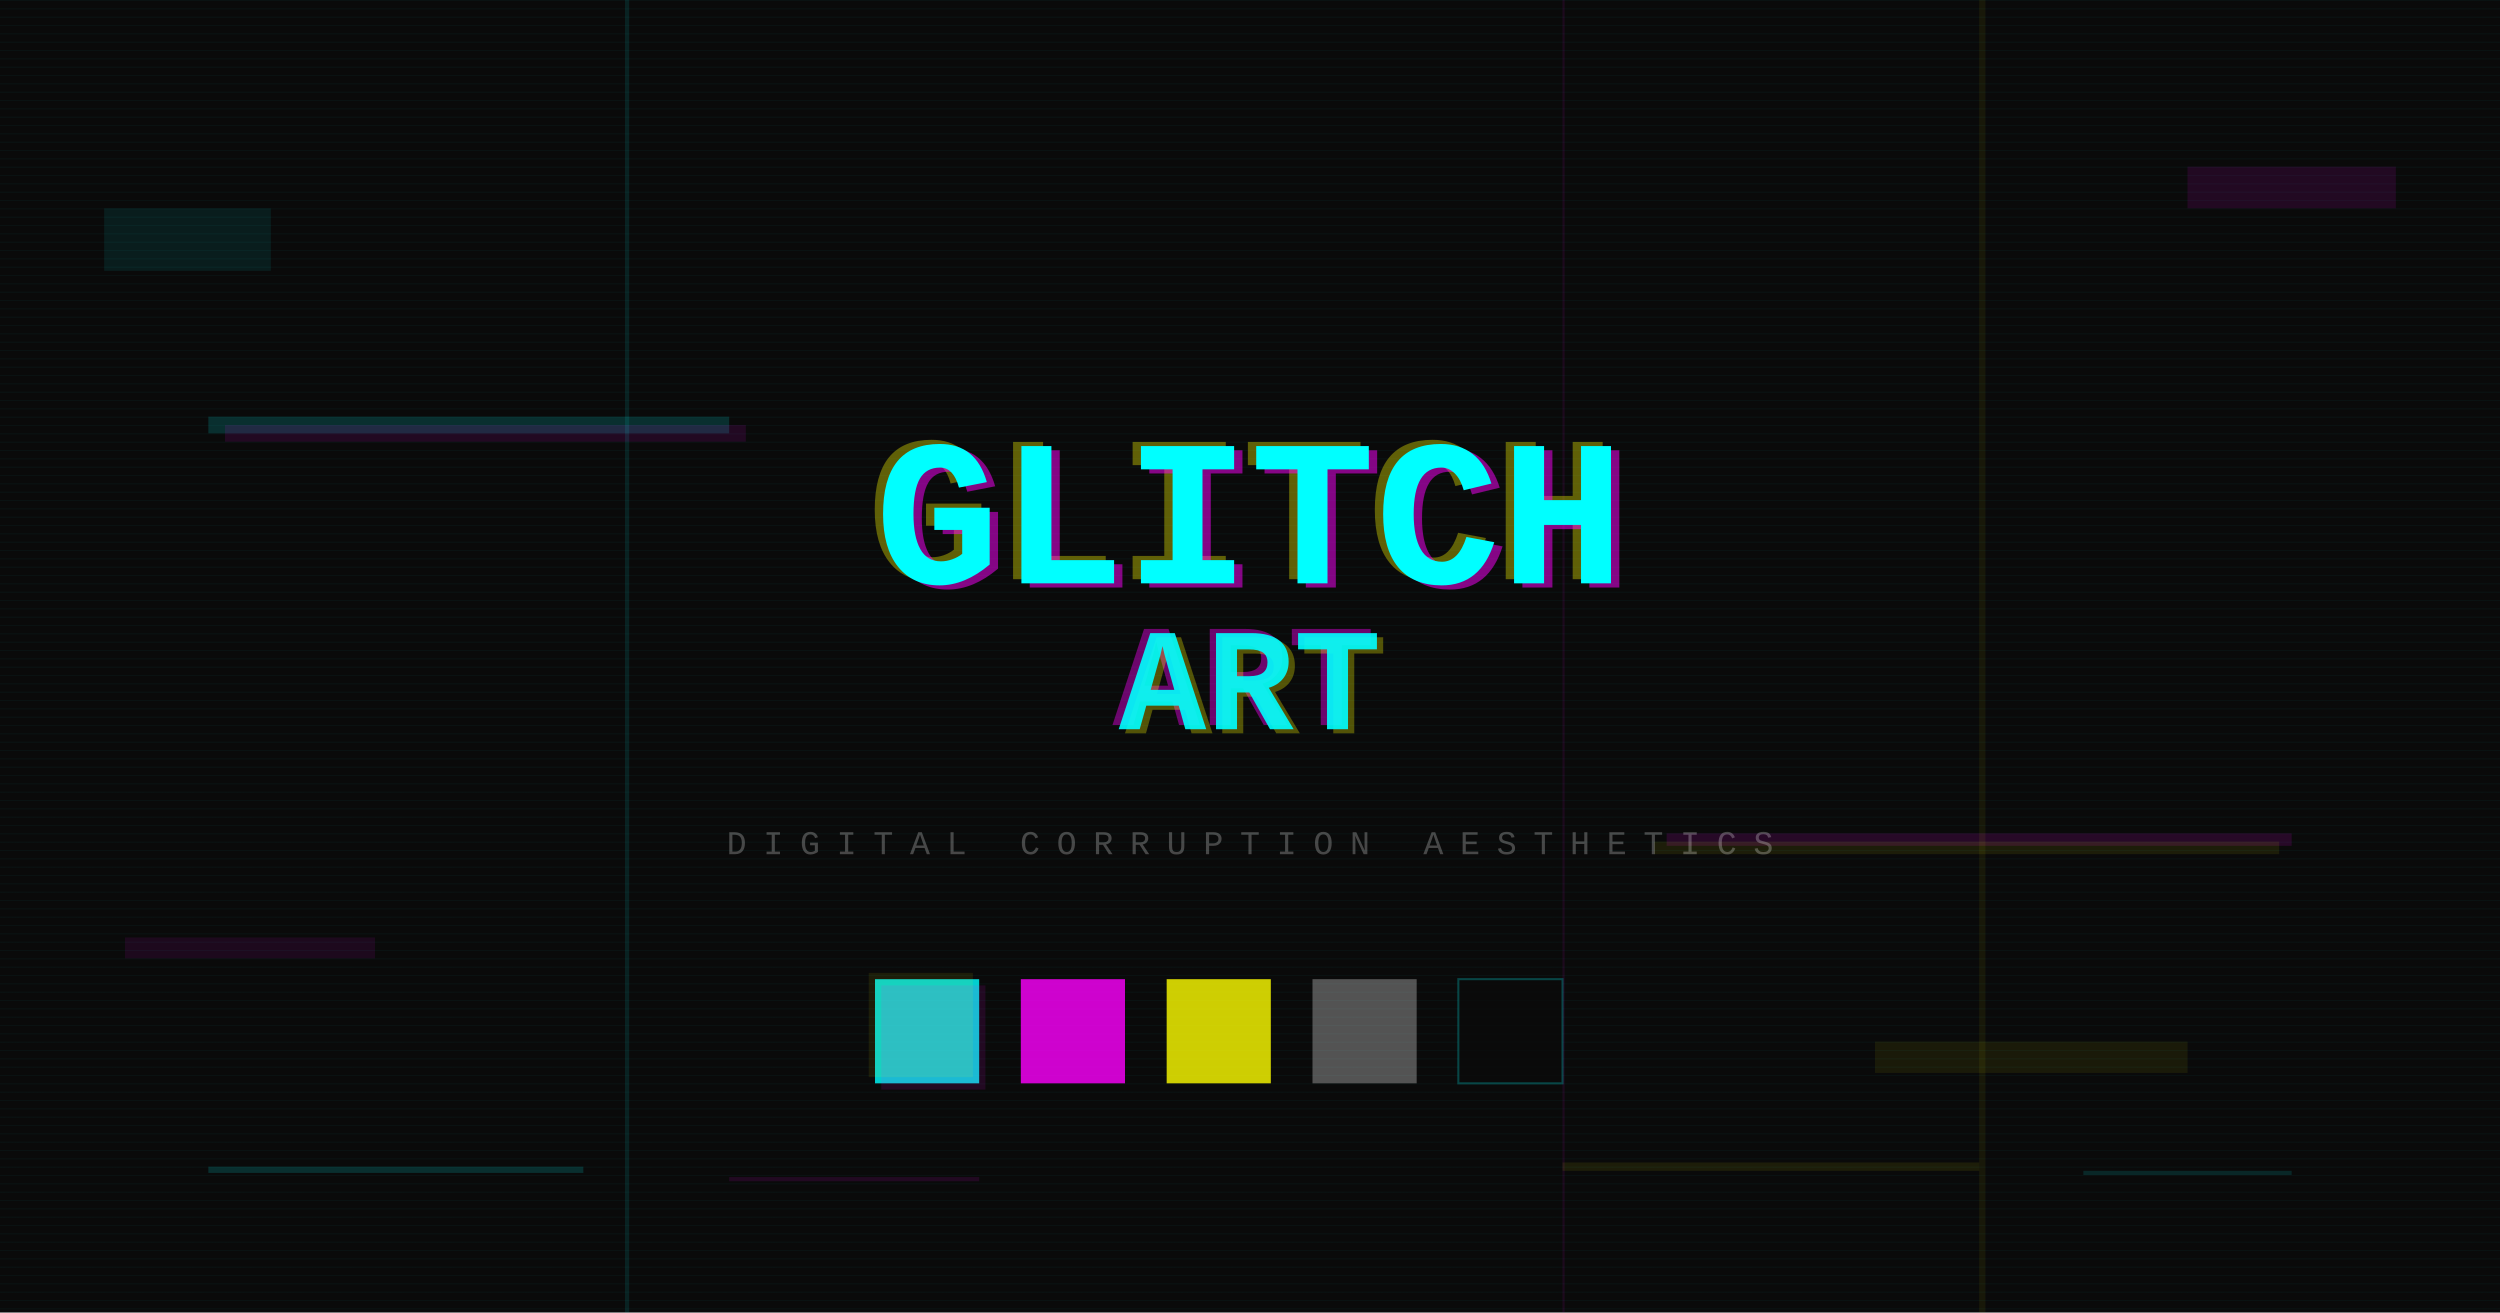
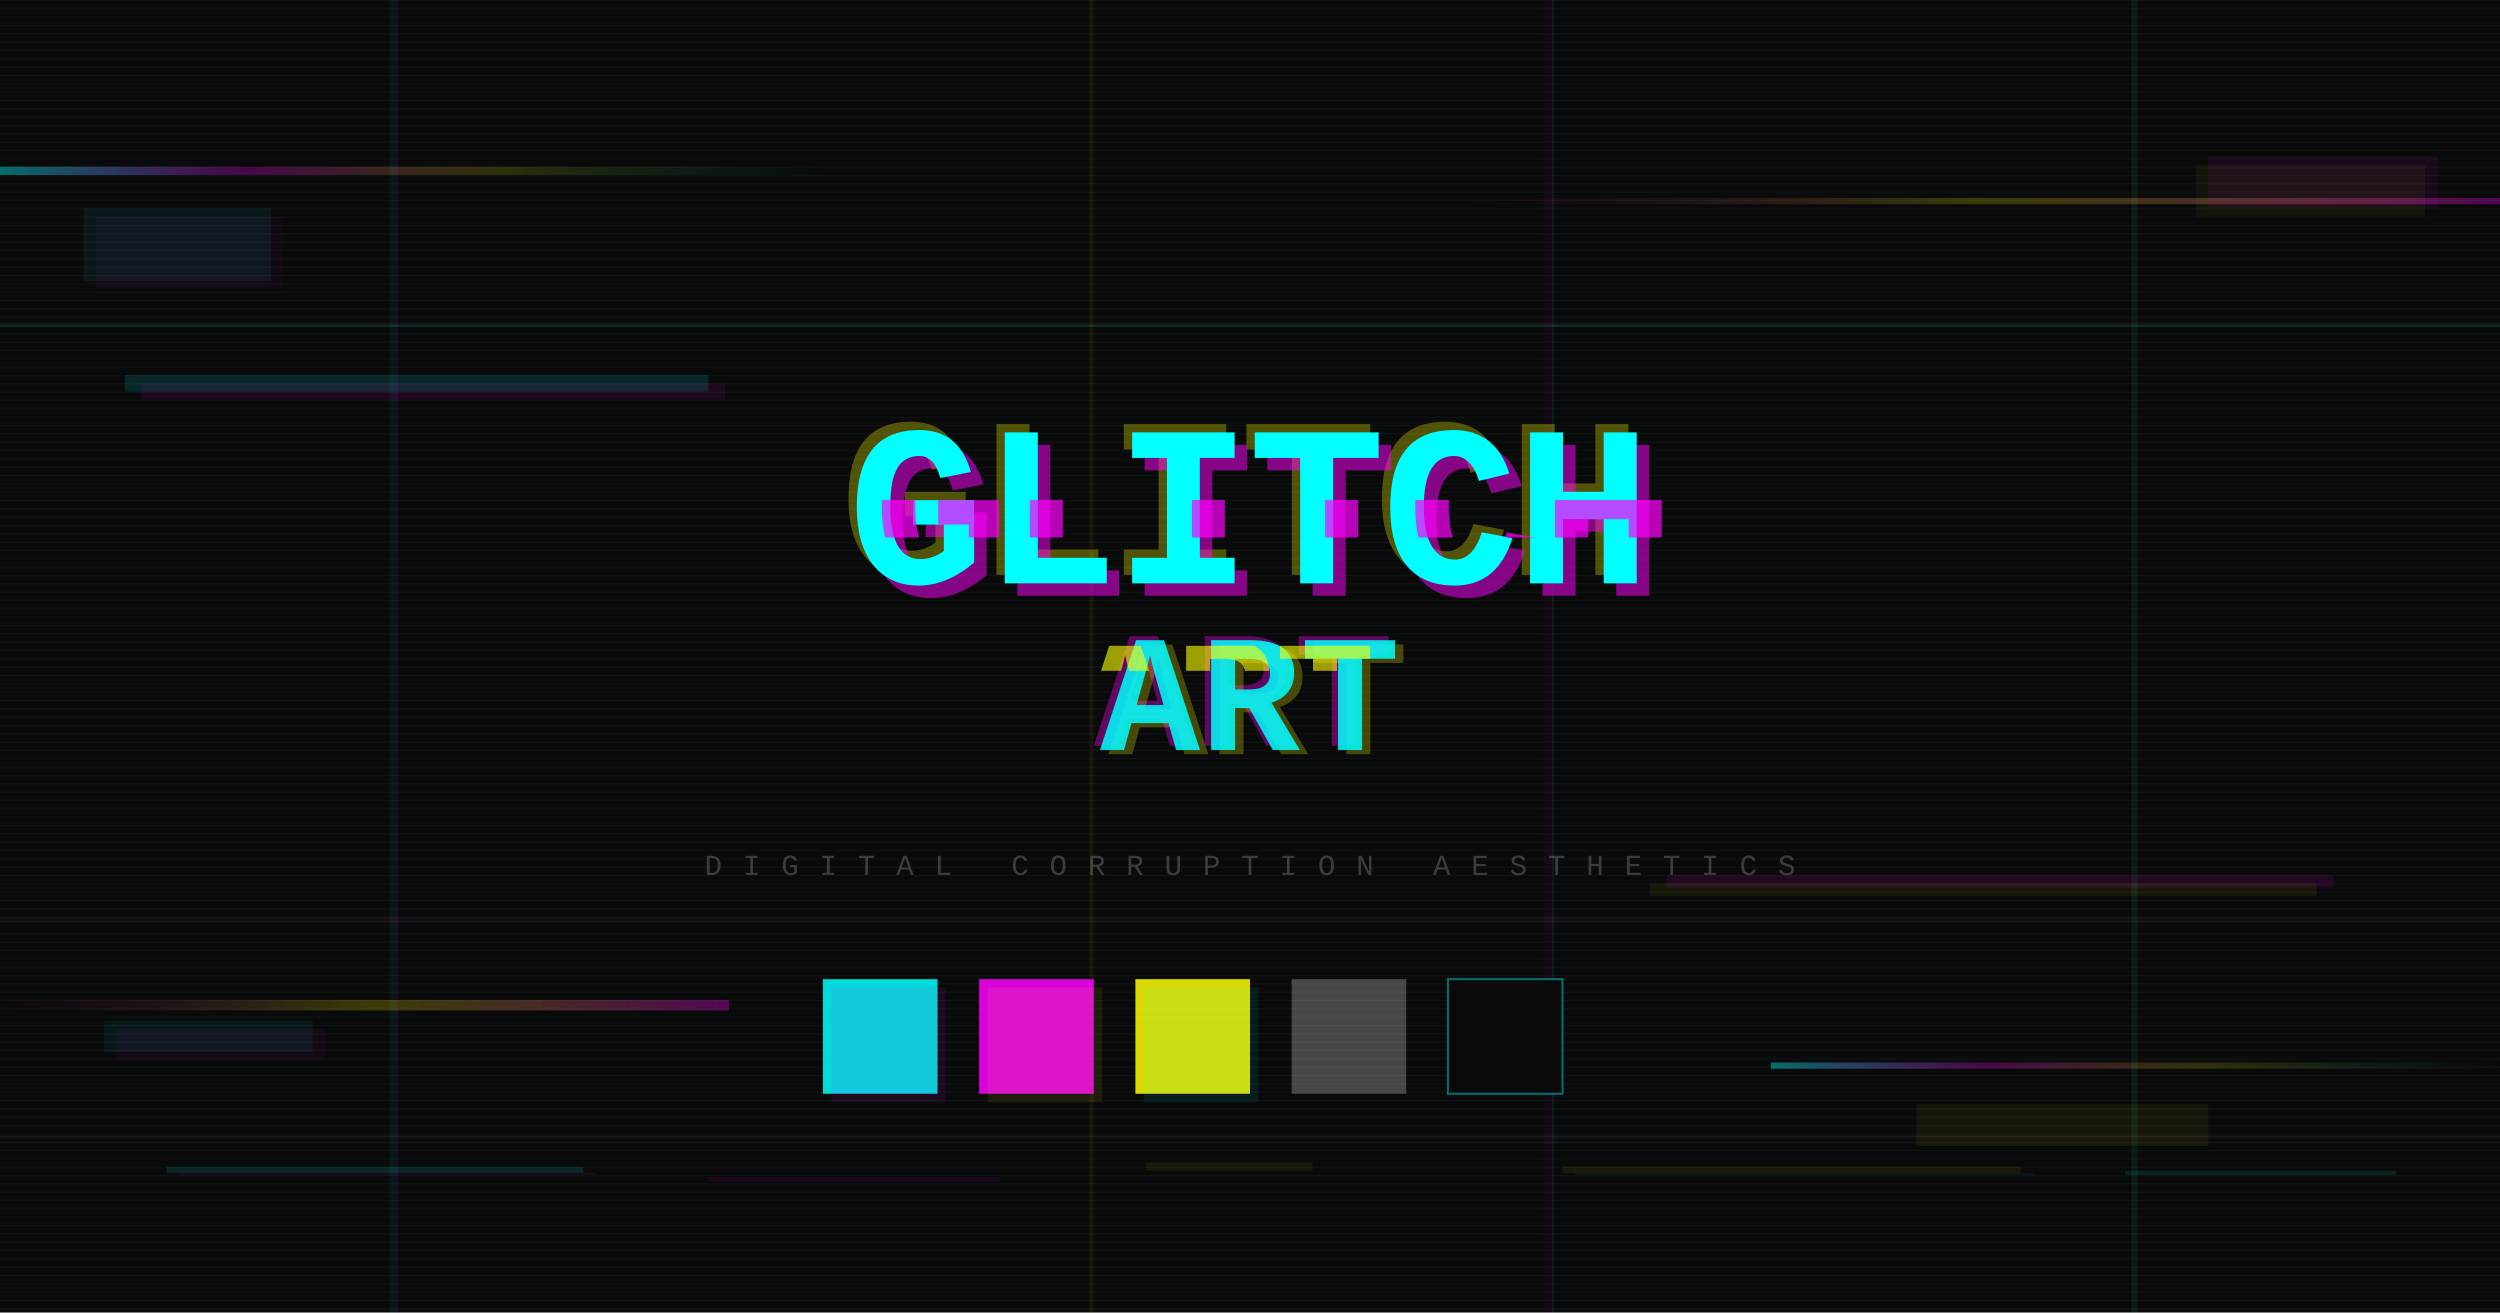
<svg xmlns="http://www.w3.org/2000/svg" width="1200" height="630" viewBox="0 0 1200 630" fill="none">
  <defs>
    <pattern id="glitchScanlines" x="0" y="0" width="4" height="4" patternUnits="userSpaceOnUse">
-       <line x1="0" y1="0" x2="4" y2="0" stroke="#00ffff" stroke-width="0.5" opacity="0.06" />
+       <line x1="0" y1="0" x2="4" y2="0" stroke="#00ffff" stroke-width="0.5" opacity="0.08" />
    </pattern>
+     <linearGradient id="pixelSort1" x1="0" y1="0" x2="1" y2="0">
+       <stop offset="0%" stop-color="#00ffff" stop-opacity="0.4" />
+       <stop offset="30%" stop-color="#ff00ff" stop-opacity="0.25" />
+       <stop offset="60%" stop-color="#ffff00" stop-opacity="0.15" />
+       <stop offset="100%" stop-color="#00ffff" stop-opacity="0" />
+     </linearGradient>
+     <linearGradient id="pixelSort2" x1="1" y1="0" x2="0" y2="0">
+       <stop offset="0%" stop-color="#ff00ff" stop-opacity="0.3" />
+       <stop offset="50%" stop-color="#ffff00" stop-opacity="0.2" />
+       <stop offset="100%" stop-color="#ff00ff" stop-opacity="0" />
+     </linearGradient>
    <filter id="glitchNoise">
-       <feTurbulence baseFrequency="0.9" numOctaves="4" stitchTiles="stitch" />
-       <feColorMatrix type="saturate" values="0" />
+       <feTurbulence baseFrequency="0.65" numOctaves="3" stitchTiles="stitch" result="noise" />
+       <feColorMatrix type="saturate" values="0" in="noise" />
    </filter>
+     <clipPath id="displace1">
+       <rect x="0" y="240" width="1200" height="18" />
+     </clipPath>
+     <clipPath id="displace2">
+       <rect x="0" y="310" width="1200" height="12" />
+     </clipPath>
+     <clipPath id="displace3">
+       <rect x="0" y="370" width="1200" height="8" />
+     </clipPath>
  </defs>
  <rect width="1200" height="630" fill="#0a0a0a" />
  <rect width="1200" height="630" fill="url(#glitchScanlines)" />
-   <rect x="100" y="200" width="250" height="8" fill="#00ffff" opacity="0.15" />
-   <rect x="108" y="204" width="250" height="8" fill="#ff00ff" opacity="0.1" />
-   <rect x="800" y="400" width="300" height="6" fill="#ff00ff" opacity="0.12" />
-   <rect x="794" y="404" width="300" height="6" fill="#ffff00" opacity="0.08" />
-   <rect x="50" y="100" width="80" height="30" fill="#00ffff" opacity="0.08" />
-   <rect x="1050" y="80" width="100" height="20" fill="#ff00ff" opacity="0.1" />
-   <rect x="900" y="500" width="150" height="15" fill="#ffff00" opacity="0.07" />
-   <rect x="60" y="450" width="120" height="10" fill="#ff00ff" opacity="0.08" />
-   <rect x="300" y="0" width="2" height="630" fill="#00ffff" opacity="0.1" />
-   <rect x="750" y="0" width="1" height="630" fill="#ff00ff" opacity="0.08" />
-   <rect x="950" y="0" width="3" height="630" fill="#ffff00" opacity="0.06" />
-   <text x="596" y="278" font-family="ui-monospace, 'Courier New', monospace" font-size="100" font-weight="700" fill="#ffff00" text-anchor="middle" opacity="0.35">GLITCH</text>
-   <text x="604" y="282" font-family="ui-monospace, 'Courier New', monospace" font-size="100" font-weight="700" fill="#ff00ff" text-anchor="middle" opacity="0.5">GLITCH</text>
-   <text x="600" y="280" font-family="ui-monospace, 'Courier New', monospace" font-size="100" font-weight="700" fill="#00ffff" text-anchor="middle">GLITCH</text>
-   <text x="597" y="348" font-family="ui-monospace, 'Courier New', monospace" font-size="70" font-weight="700" fill="#ff00ff" text-anchor="middle" opacity="0.4">ART</text>
-   <text x="603" y="352" font-family="ui-monospace, 'Courier New', monospace" font-size="70" font-weight="700" fill="#ffff00" text-anchor="middle" opacity="0.3">ART</text>
-   <text x="600" y="350" font-family="ui-monospace, 'Courier New', monospace" font-size="70" font-weight="700" fill="#00ffff" text-anchor="middle" opacity="0.9">ART</text>
-   <text x="600" y="410" font-family="ui-monospace, 'Courier New', monospace" font-size="16" fill="#ffffff" text-anchor="middle" opacity="0.25" letter-spacing="8">DIGITAL CORRUPTION AESTHETICS</text>
-   <rect x="420" y="470" width="50" height="50" fill="#00ffff" opacity="0.8" />
-   <rect x="490" y="470" width="50" height="50" fill="#ff00ff" opacity="0.8" />
-   <rect x="560" y="470" width="50" height="50" fill="#ffff00" opacity="0.8" />
-   <rect x="630" y="470" width="50" height="50" fill="#ffffff" opacity="0.3" />
-   <rect x="700" y="470" width="50" height="50" fill="#0a0a0a" opacity="0.8" stroke="#00ffff" stroke-width="1" stroke-opacity="0.3" />
-   <rect x="423" y="473" width="50" height="50" fill="#ff00ff" opacity="0.1" />
-   <rect x="417" y="467" width="50" height="50" fill="#ffff00" opacity="0.08" />
-   <rect x="100" y="560" width="180" height="3" fill="#00ffff" opacity="0.15" />
-   <rect x="350" y="565" width="120" height="2" fill="#ff00ff" opacity="0.1" />
-   <rect x="750" y="558" width="200" height="4" fill="#ffff00" opacity="0.08" />
-   <rect x="1000" y="562" width="100" height="2" fill="#00ffff" opacity="0.12" />
+   <rect x="187" y="0" width="3" height="630" fill="#00ffff" opacity="0.06" />
+   <rect x="190" y="0" width="1" height="630" fill="#ff00ff" opacity="0.1" />
+   <rect x="523" y="0" width="2" height="630" fill="#ffff00" opacity="0.05" />
+   <rect x="741" y="0" width="4" height="630" fill="#ff00ff" opacity="0.04" />
+   <rect x="745" y="0" width="1" height="630" fill="#00ffff" opacity="0.08" />
+   <rect x="1023" y="0" width="2" height="630" fill="#00ffff" opacity="0.07" />
+   <rect x="1025" y="0" width="1" height="630" fill="#ffff00" opacity="0.06" />
+   <rect x="0" y="80" width="400" height="4" fill="url(#pixelSort1)" />
+   <rect x="700" y="95" width="500" height="3" fill="url(#pixelSort2)" />
+   <rect x="0" y="480" width="350" height="5" fill="url(#pixelSort2)" />
+   <rect x="850" y="510" width="350" height="3" fill="url(#pixelSort1)" />
+   <rect x="60" y="180" width="280" height="8" fill="#00ffff" opacity="0.12" />
+   <rect x="68" y="184" width="280" height="8" fill="#ff00ff" opacity="0.08" />
+   <rect x="800" y="420" width="320" height="6" fill="#ff00ff" opacity="0.1" />
+   <rect x="792" y="424" width="320" height="6" fill="#ffff00" opacity="0.06" />
+   <rect x="0" y="155" width="1200" height="2" fill="#ffffff" opacity="0.04" />
+   <rect x="0" y="156" width="1200" height="1" fill="#00ffff" opacity="0.08" />
+   <rect x="0" y="440" width="1200" height="3" fill="#ffffff" opacity="0.03" />
+   <rect x="0" y="442" width="1200" height="1" fill="#ff00ff" opacity="0.06" />
+   <rect x="40" y="100" width="90" height="35" fill="#00ffff" opacity="0.06" />
+   <rect x="46" y="104" width="90" height="35" fill="#ff00ff" opacity="0.04" />
+   <rect x="1060" y="75" width="110" height="25" fill="#ff00ff" opacity="0.07" />
+   <rect x="1054" y="79" width="110" height="25" fill="#ffff00" opacity="0.04" />
+   <rect x="920" y="530" width="140" height="20" fill="#ffff00" opacity="0.05" />
+   <rect x="50" y="490" width="100" height="15" fill="#00ffff" opacity="0.06" />
+   <rect x="56" y="494" width="100" height="15" fill="#ff00ff" opacity="0.04" />
+   <text x="596" y="276" font-family="ui-monospace, 'Courier New', monospace" font-size="110" font-weight="900" fill="#ffff00" text-anchor="middle" opacity="0.3" letter-spacing="-2">GLITCH</text>
+   <text x="606" y="286" font-family="ui-monospace, 'Courier New', monospace" font-size="110" font-weight="900" fill="#ff00ff" text-anchor="middle" opacity="0.5" letter-spacing="-2">GLITCH</text>
+   <text x="600" y="280" font-family="ui-monospace, 'Courier New', monospace" font-size="110" font-weight="900" fill="#00ffff" text-anchor="middle" letter-spacing="-2">GLITCH</text>
+   <g clip-path="url(#displace1)">
+     <text x="612" y="280" font-family="ui-monospace, 'Courier New', monospace" font-size="110" font-weight="900" fill="#ff00ff" text-anchor="middle" opacity="0.7" letter-spacing="-2">GLITCH</text>
+   </g>
+   <text x="597" y="358" font-family="ui-monospace, 'Courier New', monospace" font-size="80" font-weight="900" fill="#ff00ff" text-anchor="middle" opacity="0.35">ART</text>
+   <text x="604" y="362" font-family="ui-monospace, 'Courier New', monospace" font-size="80" font-weight="900" fill="#ffff00" text-anchor="middle" opacity="0.25">ART</text>
+   <text x="600" y="360" font-family="ui-monospace, 'Courier New', monospace" font-size="80" font-weight="900" fill="#00ffff" text-anchor="middle" opacity="0.85">ART</text>
+   <g clip-path="url(#displace2)">
+     <text x="588" y="360" font-family="ui-monospace, 'Courier New', monospace" font-size="80" font-weight="900" fill="#ffff00" text-anchor="middle" opacity="0.6">ART</text>
+   </g>
+   <text x="600" y="420" font-family="ui-monospace, 'Courier New', monospace" font-size="14" fill="#ffffff" text-anchor="middle" opacity="0.2" letter-spacing="10">DIGITAL CORRUPTION AESTHETICS</text>
+   <g clip-path="url(#displace3)">
+     <text x="608" y="420" font-family="ui-monospace, 'Courier New', monospace" font-size="14" fill="#00ffff" text-anchor="middle" opacity="0.3" letter-spacing="10">DIGITAL CORRUPTION AESTHETICS</text>
+   </g>
+   <rect x="395" y="470" width="55" height="55" fill="#00ffff" opacity="0.85" />
+   <rect x="399" y="474" width="55" height="55" fill="#ff00ff" opacity="0.08" />
+   <rect x="470" y="470" width="55" height="55" fill="#ff00ff" opacity="0.85" />
+   <rect x="474" y="474" width="55" height="55" fill="#ffff00" opacity="0.08" />
+   <rect x="545" y="470" width="55" height="55" fill="#ffff00" opacity="0.85" />
+   <rect x="549" y="474" width="55" height="55" fill="#00ffff" opacity="0.08" />
+   <rect x="620" y="470" width="55" height="55" fill="#ffffff" opacity="0.25" />
+   <rect x="695" y="470" width="55" height="55" fill="#0a0a0a" stroke="#00ffff" stroke-width="1" stroke-opacity="0.4" />
+   <rect x="80" y="560" width="200" height="3" fill="#00ffff" opacity="0.12" />
+   <rect x="86" y="563" width="200" height="1" fill="#ff00ff" opacity="0.08" />
+   <rect x="340" y="565" width="140" height="2" fill="#ff00ff" opacity="0.08" />
+   <rect x="550" y="558" width="80" height="4" fill="#ffff00" opacity="0.06" />
+   <rect x="750" y="560" width="220" height="3" fill="#ffff00" opacity="0.07" />
+   <rect x="756" y="563" width="220" height="1" fill="#00ffff" opacity="0.06" />
+   <rect x="1020" y="562" width="130" height="2" fill="#00ffff" opacity="0.1" />
+   <rect x="0" y="545" width="1200" height="1" fill="#ffffff" opacity="0.06" />
+   <rect x="0" y="548" width="1200" height="1" fill="#ffffff" opacity="0.03" />
</svg>
